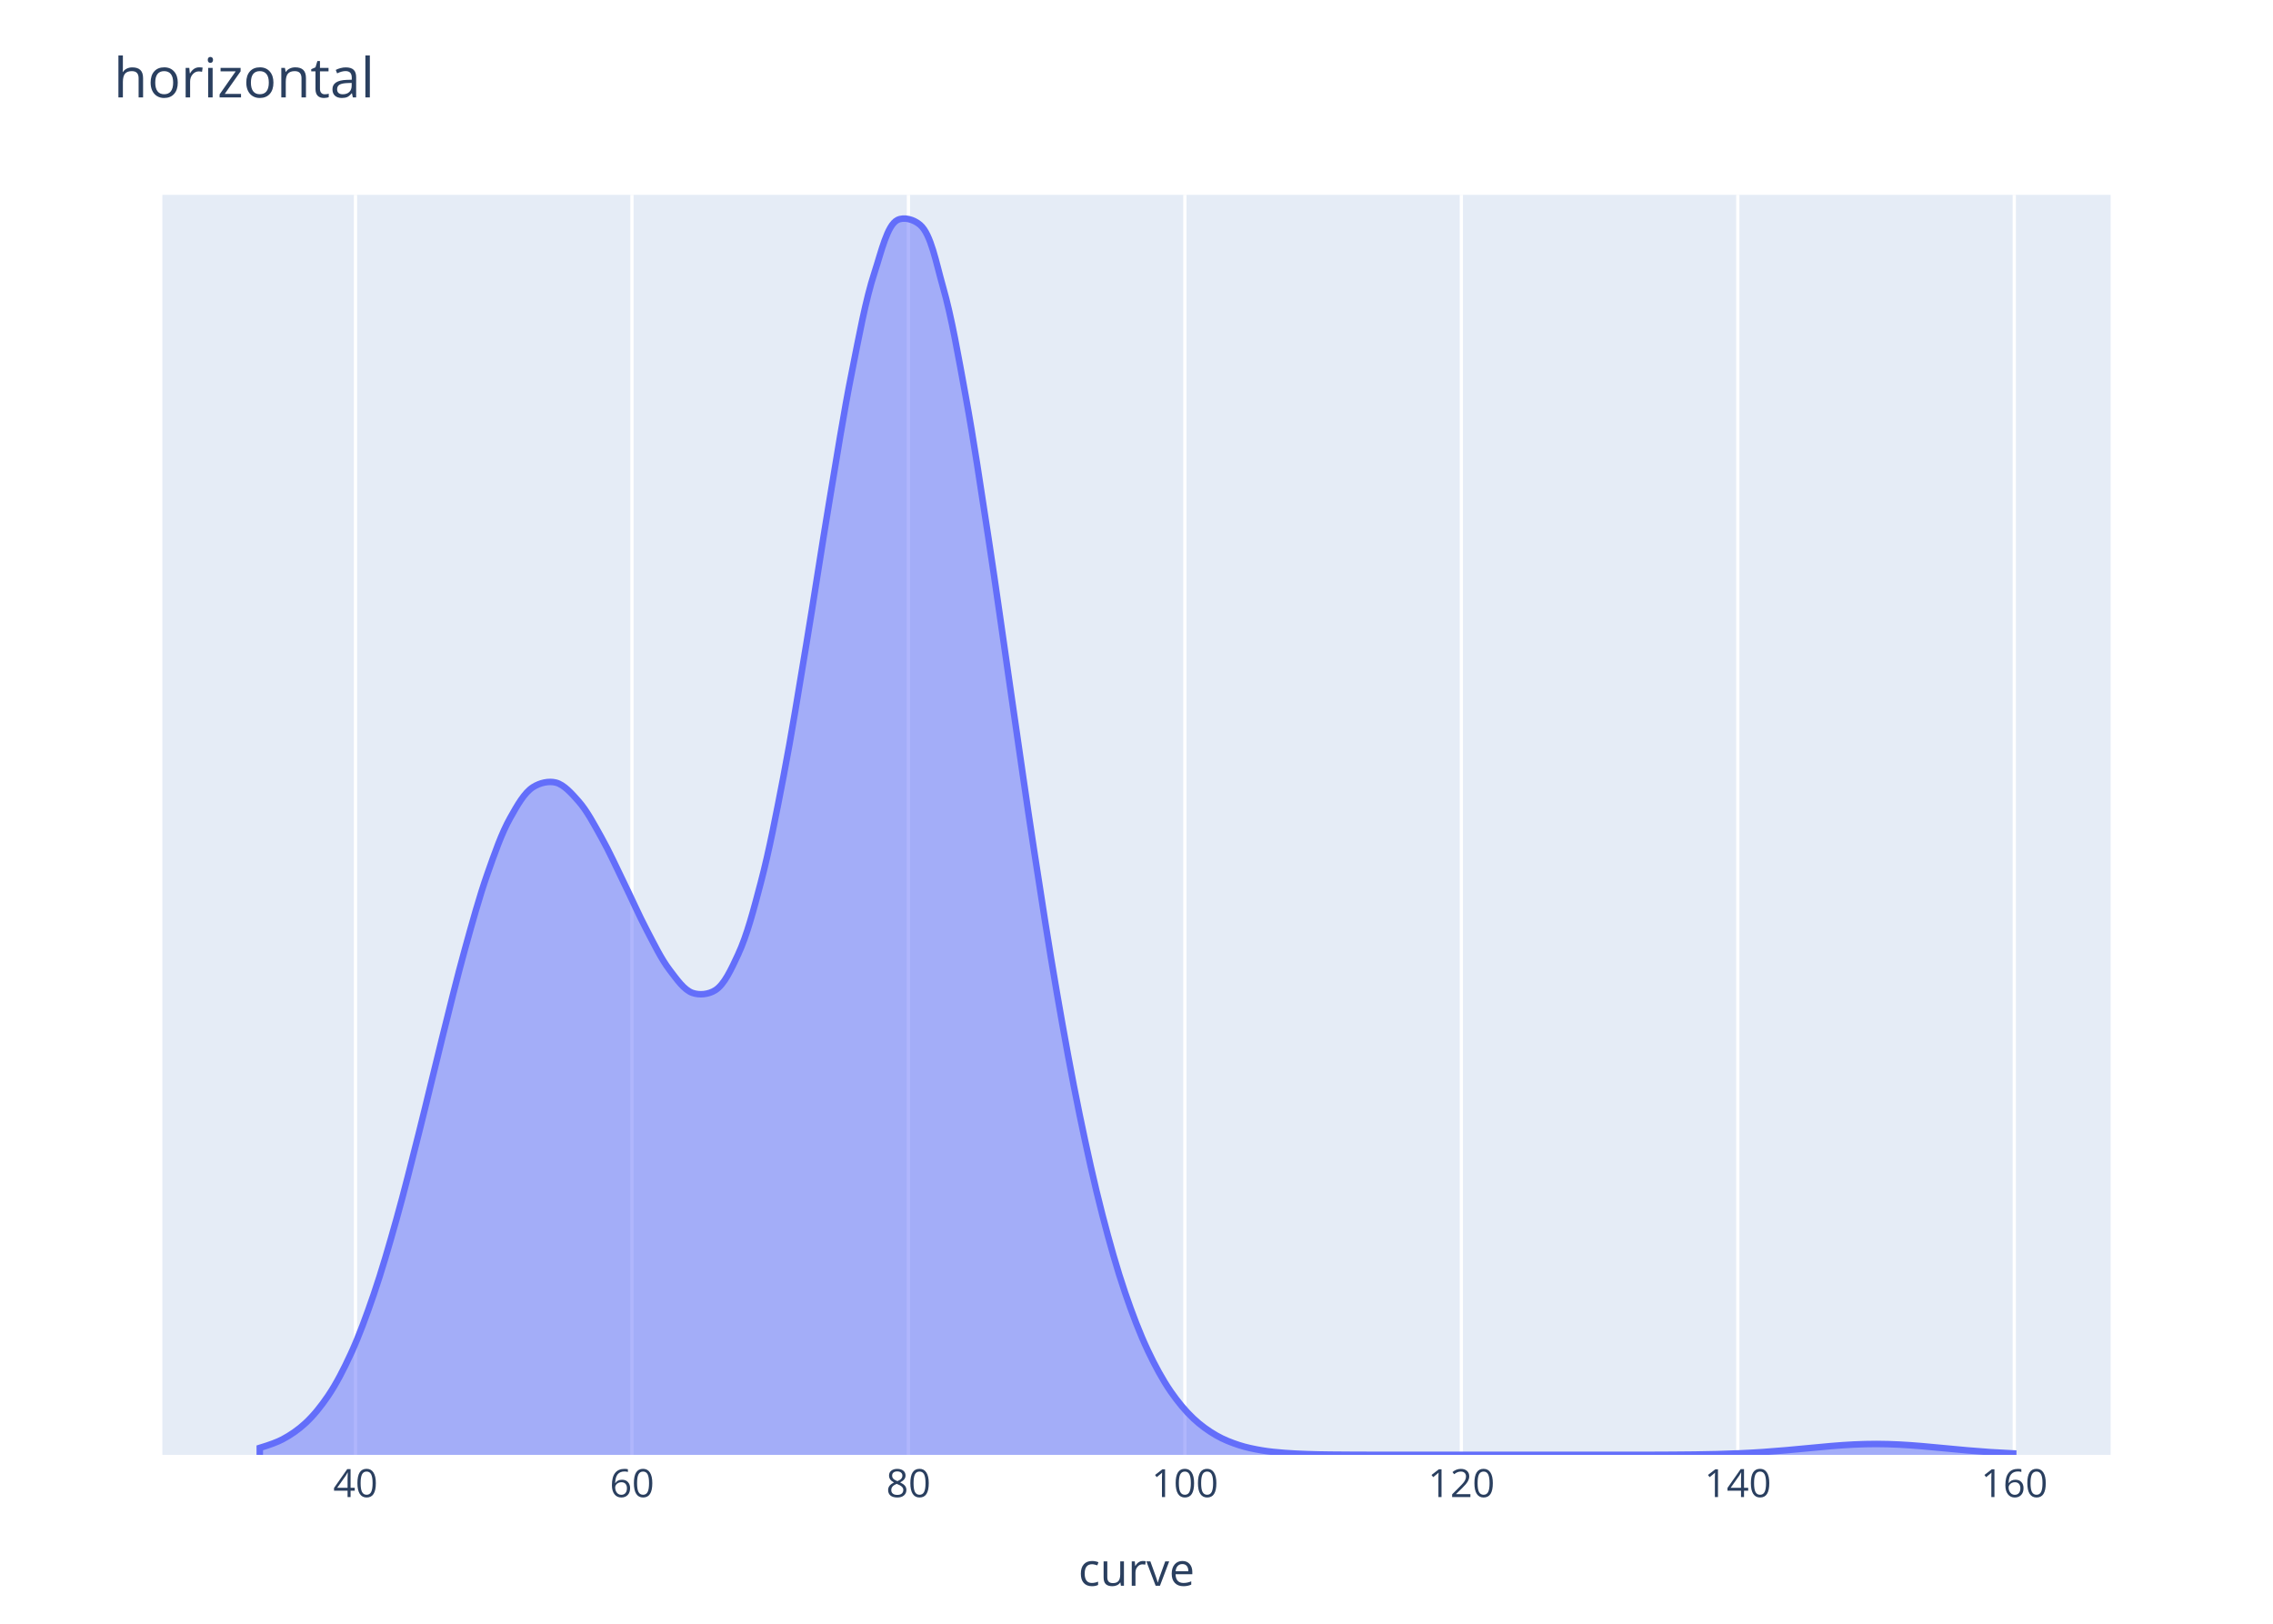
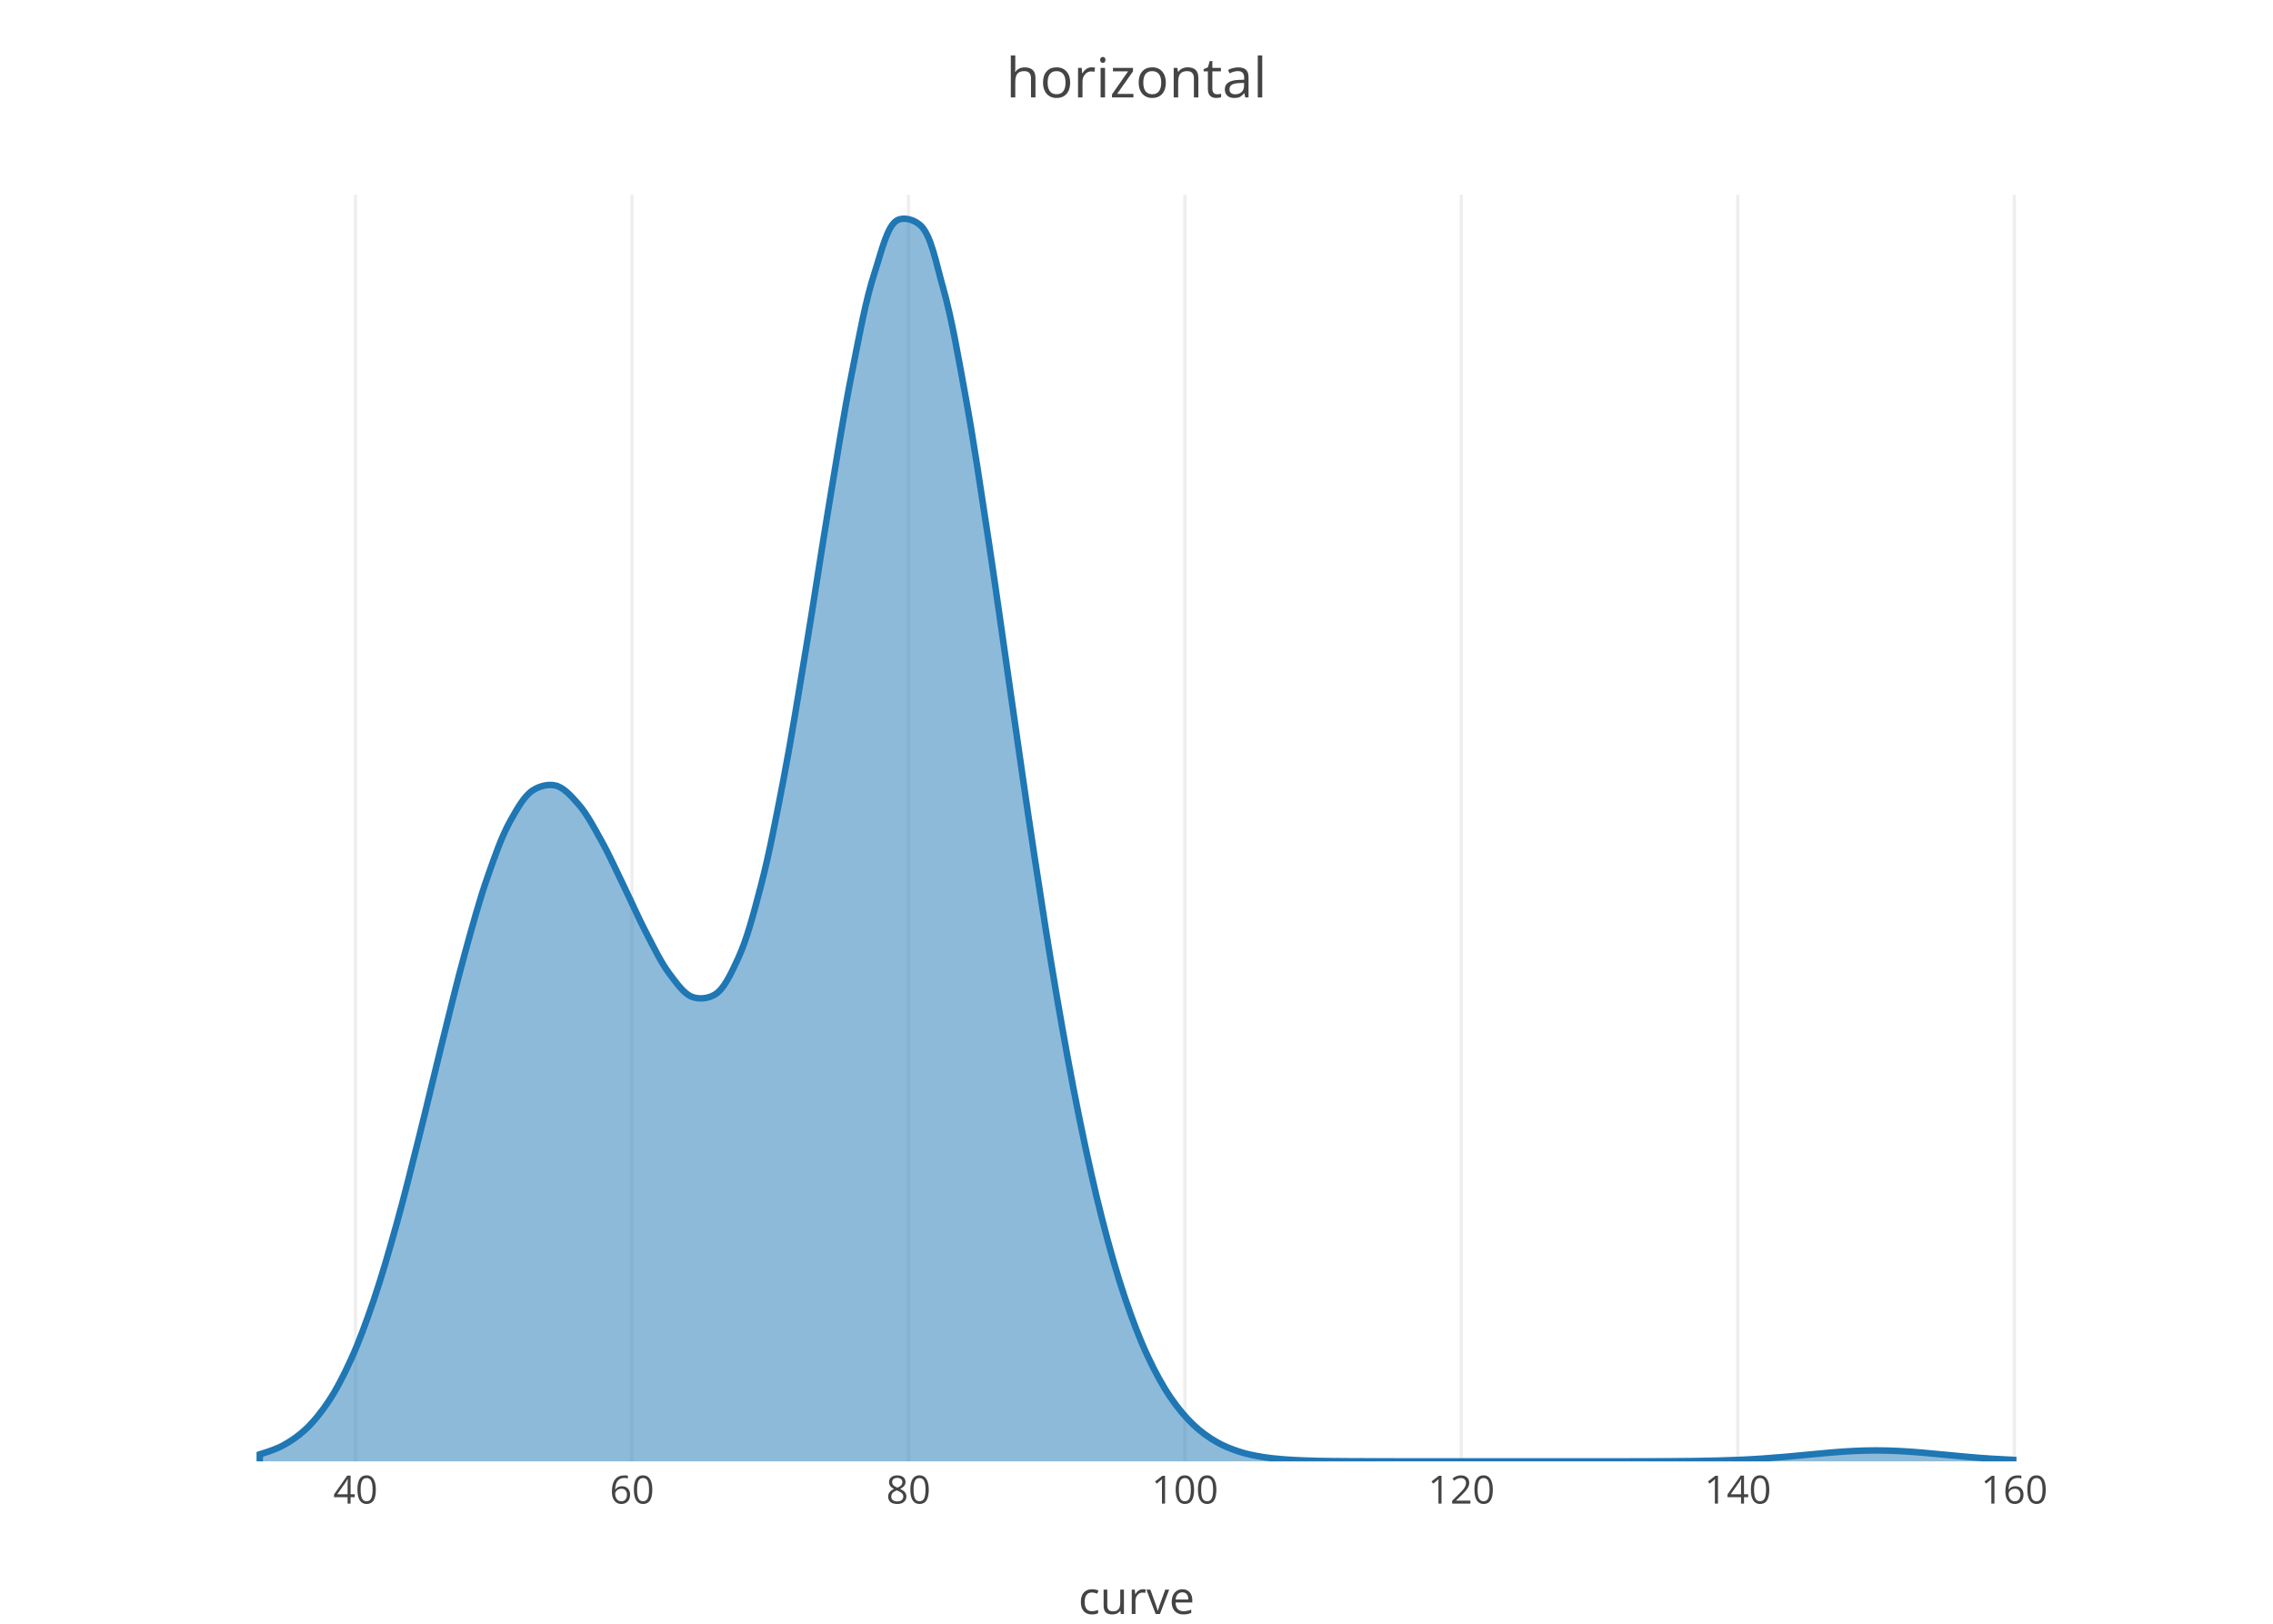
<svg xmlns="http://www.w3.org/2000/svg" class="main-svg" width="700" height="500" viewBox="0 0 700 500">
  <rect x="0" y="0" width="700" height="500" style="fill: rgb(255, 255, 255); fill-opacity: 1;" />
  <defs id="id-1">
    <g class="clips">
      <clipPath id="id-2" class="plotclip">
-         <rect width="600" height="388" />
+         <rect width="600" height="390" />
      </clipPath>
      <clipPath class="axesclip" id="id-3">
        <rect x="50" y="0" width="600" height="500" />
      </clipPath>
      <clipPath class="axesclip" id="id-4">
-         <rect x="0" y="60" width="700" height="388" />
+         <rect x="0" y="60" width="700" height="390" />
      </clipPath>
      <clipPath class="axesclip" id="id-5">
-         <rect x="50" y="60" width="600" height="388" />
+         <rect x="50" y="60" width="600" height="390" />
      </clipPath>
    </g>
    <g class="gradients" />
  </defs>
-   <g class="bglayer">
-     <rect class="bg" x="50" y="60" width="600" height="388" style="fill: rgb(229, 236, 246); fill-opacity: 1; stroke-width: 0;" />
-   </g>
+   <g class="bglayer" />
  <g class="layer-below">
    <g class="imagelayer" />
    <g class="shapelayer" />
  </g>
  <g class="cartesianlayer">
    <g class="subplot xy">
      <g class="layer-subplot">
        <g class="shapelayer" />
        <g class="imagelayer" />
      </g>
      <g class="gridlayer">
        <g class="x">
-           <path class="xgrid crisp" transform="translate(109.48,0)" d="M0,60v388" style="stroke: rgb(255, 255, 255); stroke-opacity: 1; stroke-width: 1px;" />
-           <path class="xgrid crisp" transform="translate(194.62,0)" d="M0,60v388" style="stroke: rgb(255, 255, 255); stroke-opacity: 1; stroke-width: 1px;" />
-           <path class="xgrid crisp" transform="translate(279.76,0)" d="M0,60v388" style="stroke: rgb(255, 255, 255); stroke-opacity: 1; stroke-width: 1px;" />
-           <path class="xgrid crisp" transform="translate(364.9,0)" d="M0,60v388" style="stroke: rgb(255, 255, 255); stroke-opacity: 1; stroke-width: 1px;" />
-           <path class="xgrid crisp" transform="translate(450.04,0)" d="M0,60v388" style="stroke: rgb(255, 255, 255); stroke-opacity: 1; stroke-width: 1px;" />
-           <path class="xgrid crisp" transform="translate(535.18,0)" d="M0,60v388" style="stroke: rgb(255, 255, 255); stroke-opacity: 1; stroke-width: 1px;" />
-           <path class="xgrid crisp" transform="translate(620.32,0)" d="M0,60v388" style="stroke: rgb(255, 255, 255); stroke-opacity: 1; stroke-width: 1px;" />
+           <path class="xgrid crisp" transform="translate(109.48,0)" d="M0,60v390" style="stroke: rgb(238, 238, 238); stroke-opacity: 1; stroke-width: 1px;" />
+           <path class="xgrid crisp" transform="translate(194.62,0)" d="M0,60v390" style="stroke: rgb(238, 238, 238); stroke-opacity: 1; stroke-width: 1px;" />
+           <path class="xgrid crisp" transform="translate(279.76,0)" d="M0,60v390" style="stroke: rgb(238, 238, 238); stroke-opacity: 1; stroke-width: 1px;" />
+           <path class="xgrid crisp" transform="translate(364.9,0)" d="M0,60v390" style="stroke: rgb(238, 238, 238); stroke-opacity: 1; stroke-width: 1px;" />
+           <path class="xgrid crisp" transform="translate(450.04,0)" d="M0,60v390" style="stroke: rgb(238, 238, 238); stroke-opacity: 1; stroke-width: 1px;" />
+           <path class="xgrid crisp" transform="translate(535.18,0)" d="M0,60v390" style="stroke: rgb(238, 238, 238); stroke-opacity: 1; stroke-width: 1px;" />
+           <path class="xgrid crisp" transform="translate(620.32,0)" d="M0,60v390" style="stroke: rgb(238, 238, 238); stroke-opacity: 1; stroke-width: 1px;" />
        </g>
        <g class="y" />
      </g>
      <g class="zerolinelayer" />
      <path class="xlines-below" />
      <path class="ylines-below" />
      <g class="overlines-below" />
      <g class="xaxislayer-below" />
      <g class="yaxislayer-below" />
      <g class="overaxes-below" />
      <g class="plot" transform="translate(50,60)" clip-path="url('#id-2')">
        <g class="violinlayer mlayer">
          <g class="trace violins" style="opacity: 1;">
-             <path class="violin" d="M30,388L30,385.85Q34.75,384.41 37.01,383.21C39.43,381.93 41.82,380.3 44.03,378.26C46.53,375.95 48.85,373.07 51.04,369.84C53.58,366.09 55.86,361.64 58.05,356.87C60.57,351.39 62.84,345.15 65.06,338.68C67.54,331.46 69.82,323.54 72.08,315.49C74.51,306.86 76.78,297.65 79.09,288.52C81.46,279.14 83.74,269.36 86.1,259.94C88.42,250.69 90.69,241.27 93.12,232.5C95.38,224.35 97.61,216.18 100.13,209.02C102.33,202.79 104.47,196.57 107.14,191.83C109.27,188.05 111.45,184.1 114.16,182.38C116.27,181.04 118.96,180.43 121.17,180.98C123.66,181.6 126.02,184.29 128.18,186.73C130.78,189.67 132.95,193.85 135.19,197.84C137.65,202.21 139.88,207.22 142.21,211.97C144.56,216.77 146.8,221.9 149.22,226.49C151.48,230.78 153.65,235.31 156.23,238.69C158.4,241.53 160.67,244.84 163.25,245.74C165.42,246.5 168.18,246.23 170.26,244.93C173.08,243.17 175.19,238.45 177.27,234C180.06,228.05 182.13,219.98 184.29,211.81C186.88,202 189.07,190.56 191.3,179.03C193.77,166.25 196.01,152.21 198.31,138.44C200.69,124.19 202.94,109.13 205.32,94.91C207.62,81.21 209.83,67.09 212.34,54.59C214.54,43.61 216.56,32.32 219.35,23.82C221.43,17.49 223.22,9.37 226.36,7.76C228.37,6.73 231.39,7.54 233.38,9.26C236.72,12.15 238.29,20.96 240.39,28.3C243.13,37.87 245.19,50.05 247.4,62.06C249.9,75.67 252.13,90.84 254.42,105.78C256.82,121.45 259.09,137.96 261.43,153.99C263.76,169.95 266.05,186.2 268.44,201.77C270.73,216.69 273.02,231.51 275.45,245.54C277.71,258.59 280.01,271.31 282.47,283.22C284.71,294.03 286.99,304.44 289.48,314.04C291.7,322.58 293.97,330.71 296.49,338.07C298.69,344.51 300.98,350.55 303.51,355.9C305.7,360.53 308,364.8 310.52,368.46C312.72,371.64 315.05,374.47 317.53,376.8C319.75,378.89 322.13,380.6 324.55,381.99C326.81,383.29 329.19,384.22 331.56,384.99C333.86,385.74 336.22,386.21 338.57,386.61C340.9,387.01 343.24,387.21 345.58,387.4C347.92,387.59 350.26,387.68 352.6,387.77C354.94,387.86 357.27,387.89 359.61,387.92C361.95,387.95 364.28,387.96 366.62,387.97C368.96,387.98 371.3,387.98 373.64,387.99C375.98,387.99 378.31,388 380.65,388C382.99,388 385.32,388 387.66,388C390,388 392.34,388 394.68,388C397.02,388 399.35,388 401.69,388C404.03,388 406.36,388 408.7,388C411.04,388 413.37,388 415.71,388C418.05,388 420.39,388 422.73,388C425.07,388 427.4,388 429.74,388C432.08,388 434.41,388 436.75,388C439.09,388 441.43,388 443.77,388C446.11,388 448.44,388 450.78,388C453.12,388 455.45,388 457.79,387.99C460.13,387.98 462.47,387.98 464.81,387.96C467.15,387.95 469.48,387.93 471.82,387.9C474.16,387.87 476.49,387.83 478.83,387.77C481.17,387.71 483.5,387.63 485.84,387.53C488.18,387.42 490.52,387.3 492.86,387.14C495.2,386.98 497.53,386.79 499.87,386.59C502.21,386.39 504.54,386.16 506.88,385.94C509.22,385.72 511.56,385.48 513.9,385.29C516.24,385.1 518.57,384.92 520.91,384.81C523.25,384.7 525.58,384.64 527.92,384.64C530.26,384.64 532.6,384.72 534.94,384.83C537.28,384.94 539.61,385.13 541.95,385.32C544.29,385.51 546.62,385.75 548.96,385.97C551.3,386.19 553.63,386.42 555.97,386.62C558.31,386.82 560.65,387 562.99,387.16Q565.33,387.31 570,387.55L570,388" style="vector-effect: non-scaling-stroke; stroke-width: 2px; stroke: rgb(99, 110, 250); stroke-opacity: 1; fill: rgb(99, 110, 250); fill-opacity: 0.5;" />
+             <path class="violin" d="M30,390L30,387.84Q34.75,386.39 37.01,385.18C39.43,383.89 41.82,382.26 44.03,380.21C46.53,377.89 48.85,375 51.04,371.75C53.58,367.98 55.86,363.5 58.05,358.71C60.57,353.2 62.84,346.94 65.06,340.43C67.54,333.17 69.82,325.2 72.08,317.11C74.51,308.44 76.78,299.17 79.09,290C81.46,280.57 83.74,270.75 86.1,261.28C88.42,251.99 90.69,242.51 93.12,233.7C95.38,225.5 97.61,217.29 100.13,210.09C102.33,203.82 104.47,197.58 107.14,192.81C109.27,189.02 111.45,185.04 114.16,183.32C116.27,181.98 118.96,181.36 121.17,181.91C123.66,182.53 126.02,185.24 128.18,187.69C130.78,190.65 132.95,194.85 135.19,198.86C137.65,203.25 139.88,208.29 142.21,213.06C144.56,217.89 146.8,223.05 149.22,227.66C151.48,231.97 153.65,236.53 156.23,239.92C158.4,242.77 160.67,246.11 163.25,247.01C165.42,247.77 168.19,247.49 170.26,246.19C173.08,244.42 175.19,239.67 177.27,235.2C180.06,229.22 182.13,221.12 184.29,212.91C186.88,203.05 189.07,191.54 191.3,179.95C193.77,167.1 196.01,153 198.31,139.16C200.69,124.83 202.94,109.69 205.32,95.39C207.62,81.62 209.83,67.44 212.34,54.87C214.54,43.83 216.55,32.48 219.35,23.94C221.43,17.58 223.21,9.42 226.36,7.8C228.37,6.77 231.4,7.58 233.38,9.31C236.72,12.22 238.29,21.07 240.39,28.45C243.13,38.07 245.19,50.31 247.4,62.38C249.9,76.05 252.13,91.31 254.42,106.32C256.82,122.07 259.09,138.66 261.43,154.78C263.76,170.83 266.05,187.16 268.44,202.81C270.73,217.8 273.02,232.7 275.45,246.8C277.71,259.91 280.01,272.71 282.47,284.68C284.71,295.55 286.99,306.01 289.48,315.66C291.7,324.25 293.97,332.41 296.49,339.81C298.69,346.28 300.98,352.36 303.51,357.74C305.7,362.4 308,366.69 310.52,370.36C312.72,373.56 315.05,376.39 317.53,378.74C319.75,380.84 322.13,382.56 324.55,383.96C326.81,385.27 329.19,386.2 331.56,386.98C333.86,387.74 336.22,388.2 338.57,388.6C340.9,389 343.24,389.21 345.58,389.4C347.92,389.59 350.26,389.67 352.6,389.76C354.94,389.85 357.27,389.89 359.61,389.92C361.95,389.95 364.28,389.96 366.62,389.97C368.96,389.98 371.3,389.98 373.64,389.99C375.98,389.99 378.31,390 380.65,390C382.99,390 385.32,390 387.66,390C390,390 392.34,390 394.68,390C397.02,390 399.35,390 401.69,390C404.03,390 406.36,390 408.7,390C411.04,390 413.37,390 415.71,390C418.05,390 420.39,390 422.73,390C425.07,390 427.4,390 429.74,390C432.08,390 434.41,390 436.75,390C439.09,390 441.43,390 443.77,390C446.11,390 448.44,390 450.78,390C453.12,390 455.45,390 457.79,389.99C460.13,389.98 462.47,389.98 464.81,389.96C467.15,389.95 469.48,389.93 471.82,389.9C474.16,389.87 476.49,389.83 478.83,389.77C481.17,389.71 483.5,389.63 485.84,389.53C488.18,389.42 490.52,389.3 492.86,389.14C495.2,388.98 497.53,388.79 499.87,388.59C502.21,388.39 504.54,388.15 506.88,387.93C509.22,387.71 511.56,387.47 513.9,387.28C516.24,387.09 518.57,386.91 520.91,386.8C523.25,386.69 525.58,386.63 527.92,386.63C530.26,386.63 532.6,386.71 534.94,386.82C537.28,386.93 539.61,387.12 541.95,387.31C544.29,387.5 546.62,387.74 548.96,387.96C551.3,388.18 553.63,388.42 555.97,388.62C558.31,388.82 560.65,389.01 562.99,389.16Q565.33,389.31 570,389.54L570,390" style="vector-effect: non-scaling-stroke; stroke-width: 2px; stroke: rgb(31, 119, 180); stroke-opacity: 1; fill: rgb(31, 119, 180); fill-opacity: 0.5;" />
          </g>
        </g>
      </g>
      <g class="overplot" />
      <path class="xlines-above crisp" d="M0,0" style="fill: none;" />
      <path class="ylines-above crisp" d="M0,0" style="fill: none;" />
      <g class="overlines-above" />
      <g class="xaxislayer-above">
        <g class="xtick">
-           <text text-anchor="middle" x="0" y="461" transform="translate(109.48,0)" style="font-family: 'Open Sans', verdana, arial, sans-serif; font-size: 12px; fill: rgb(42, 63, 95); fill-opacity: 1; white-space: pre;">
+           <text text-anchor="middle" x="0" y="463" transform="translate(109.48,0)" style="font-family: 'Open Sans', verdana, arial, sans-serif; font-size: 12px; fill: rgb(68, 68, 68); fill-opacity: 1; white-space: pre;">
40</text>
        </g>
        <g class="xtick">
-           <text text-anchor="middle" x="0" y="461" transform="translate(194.62,0)" style="font-family: 'Open Sans', verdana, arial, sans-serif; font-size: 12px; fill: rgb(42, 63, 95); fill-opacity: 1; white-space: pre;">
+           <text text-anchor="middle" x="0" y="463" transform="translate(194.62,0)" style="font-family: 'Open Sans', verdana, arial, sans-serif; font-size: 12px; fill: rgb(68, 68, 68); fill-opacity: 1; white-space: pre;">
60</text>
        </g>
        <g class="xtick">
-           <text text-anchor="middle" x="0" y="461" transform="translate(279.76,0)" style="font-family: 'Open Sans', verdana, arial, sans-serif; font-size: 12px; fill: rgb(42, 63, 95); fill-opacity: 1; white-space: pre;">
+           <text text-anchor="middle" x="0" y="463" transform="translate(279.76,0)" style="font-family: 'Open Sans', verdana, arial, sans-serif; font-size: 12px; fill: rgb(68, 68, 68); fill-opacity: 1; white-space: pre;">
80</text>
        </g>
        <g class="xtick">
-           <text text-anchor="middle" x="0" y="461" transform="translate(364.9,0)" style="font-family: 'Open Sans', verdana, arial, sans-serif; font-size: 12px; fill: rgb(42, 63, 95); fill-opacity: 1; white-space: pre;">
+           <text text-anchor="middle" x="0" y="463" transform="translate(364.9,0)" style="font-family: 'Open Sans', verdana, arial, sans-serif; font-size: 12px; fill: rgb(68, 68, 68); fill-opacity: 1; white-space: pre;">
100</text>
        </g>
        <g class="xtick">
-           <text text-anchor="middle" x="0" y="461" transform="translate(450.04,0)" style="font-family: 'Open Sans', verdana, arial, sans-serif; font-size: 12px; fill: rgb(42, 63, 95); fill-opacity: 1; white-space: pre;">
+           <text text-anchor="middle" x="0" y="463" transform="translate(450.04,0)" style="font-family: 'Open Sans', verdana, arial, sans-serif; font-size: 12px; fill: rgb(68, 68, 68); fill-opacity: 1; white-space: pre;">
120</text>
        </g>
        <g class="xtick">
-           <text text-anchor="middle" x="0" y="461" transform="translate(535.18,0)" style="font-family: 'Open Sans', verdana, arial, sans-serif; font-size: 12px; fill: rgb(42, 63, 95); fill-opacity: 1; white-space: pre;">
+           <text text-anchor="middle" x="0" y="463" transform="translate(535.18,0)" style="font-family: 'Open Sans', verdana, arial, sans-serif; font-size: 12px; fill: rgb(68, 68, 68); fill-opacity: 1; white-space: pre;">
140</text>
        </g>
        <g class="xtick">
-           <text text-anchor="middle" x="0" y="461" transform="translate(620.32,0)" style="font-family: 'Open Sans', verdana, arial, sans-serif; font-size: 12px; fill: rgb(42, 63, 95); fill-opacity: 1; white-space: pre;">
+           <text text-anchor="middle" x="0" y="463" transform="translate(620.32,0)" style="font-family: 'Open Sans', verdana, arial, sans-serif; font-size: 12px; fill: rgb(68, 68, 68); fill-opacity: 1; white-space: pre;">
160</text>
        </g>
      </g>
      <g class="yaxislayer-above">
        <g class="ytick">
-           <text text-anchor="end" x="49" y="4.2" transform="translate(0,448)" style="font-family: 'Open Sans', verdana, arial, sans-serif; font-size: 12px; fill: rgb(42, 63, 95); fill-opacity: 1; white-space: pre;">
+           <text text-anchor="end" x="49" y="4.2" transform="translate(0,450)" style="font-family: 'Open Sans', verdana, arial, sans-serif; font-size: 12px; fill: rgb(68, 68, 68); fill-opacity: 1; white-space: pre;">
</text>
        </g>
      </g>
      <g class="overaxes-above" />
    </g>
  </g>
  <g class="polarlayer" />
  <g class="ternarylayer" />
  <g class="geolayer" />
  <g class="funnelarealayer" />
  <g class="pielayer" />
  <g class="treemaplayer" />
  <g class="sunburstlayer" />
  <g class="glimages" />
  <defs id="id-6">
    <g class="clips" />
  </defs>
  <g class="layer-above">
    <g class="imagelayer" />
    <g class="shapelayer" />
  </g>
  <g class="infolayer">
    <g class="g-gtitle">
-       <text class="gtitle" x="35" y="30" text-anchor="start" dy="0em" style="font-family: 'Open Sans', verdana, arial, sans-serif; font-size: 17px; fill: rgb(42, 63, 95); opacity: 1; font-weight: normal; white-space: pre;">
+       <text class="gtitle" x="350" y="30" text-anchor="middle" dy="0em" style="font-family: 'Open Sans', verdana, arial, sans-serif; font-size: 17px; fill: rgb(68, 68, 68); opacity: 1; font-weight: normal; white-space: pre;">
horizontal</text>
    </g>
-     <g class="g-xtitle">
-       <text class="xtitle" x="350" y="488.3" text-anchor="middle" style="font-family: 'Open Sans', verdana, arial, sans-serif; font-size: 14px; fill: rgb(42, 63, 95); opacity: 1; font-weight: normal; white-space: pre;">
+     <g class="g-xtitle" transform="translate(0,-5)">
+       <text class="xtitle" x="350" y="502" text-anchor="middle" style="font-family: 'Open Sans', verdana, arial, sans-serif; font-size: 14px; fill: rgb(68, 68, 68); opacity: 1; font-weight: normal; white-space: pre;">
curve</text>
    </g>
    <g class="g-ytitle" />
  </g>
</svg>
